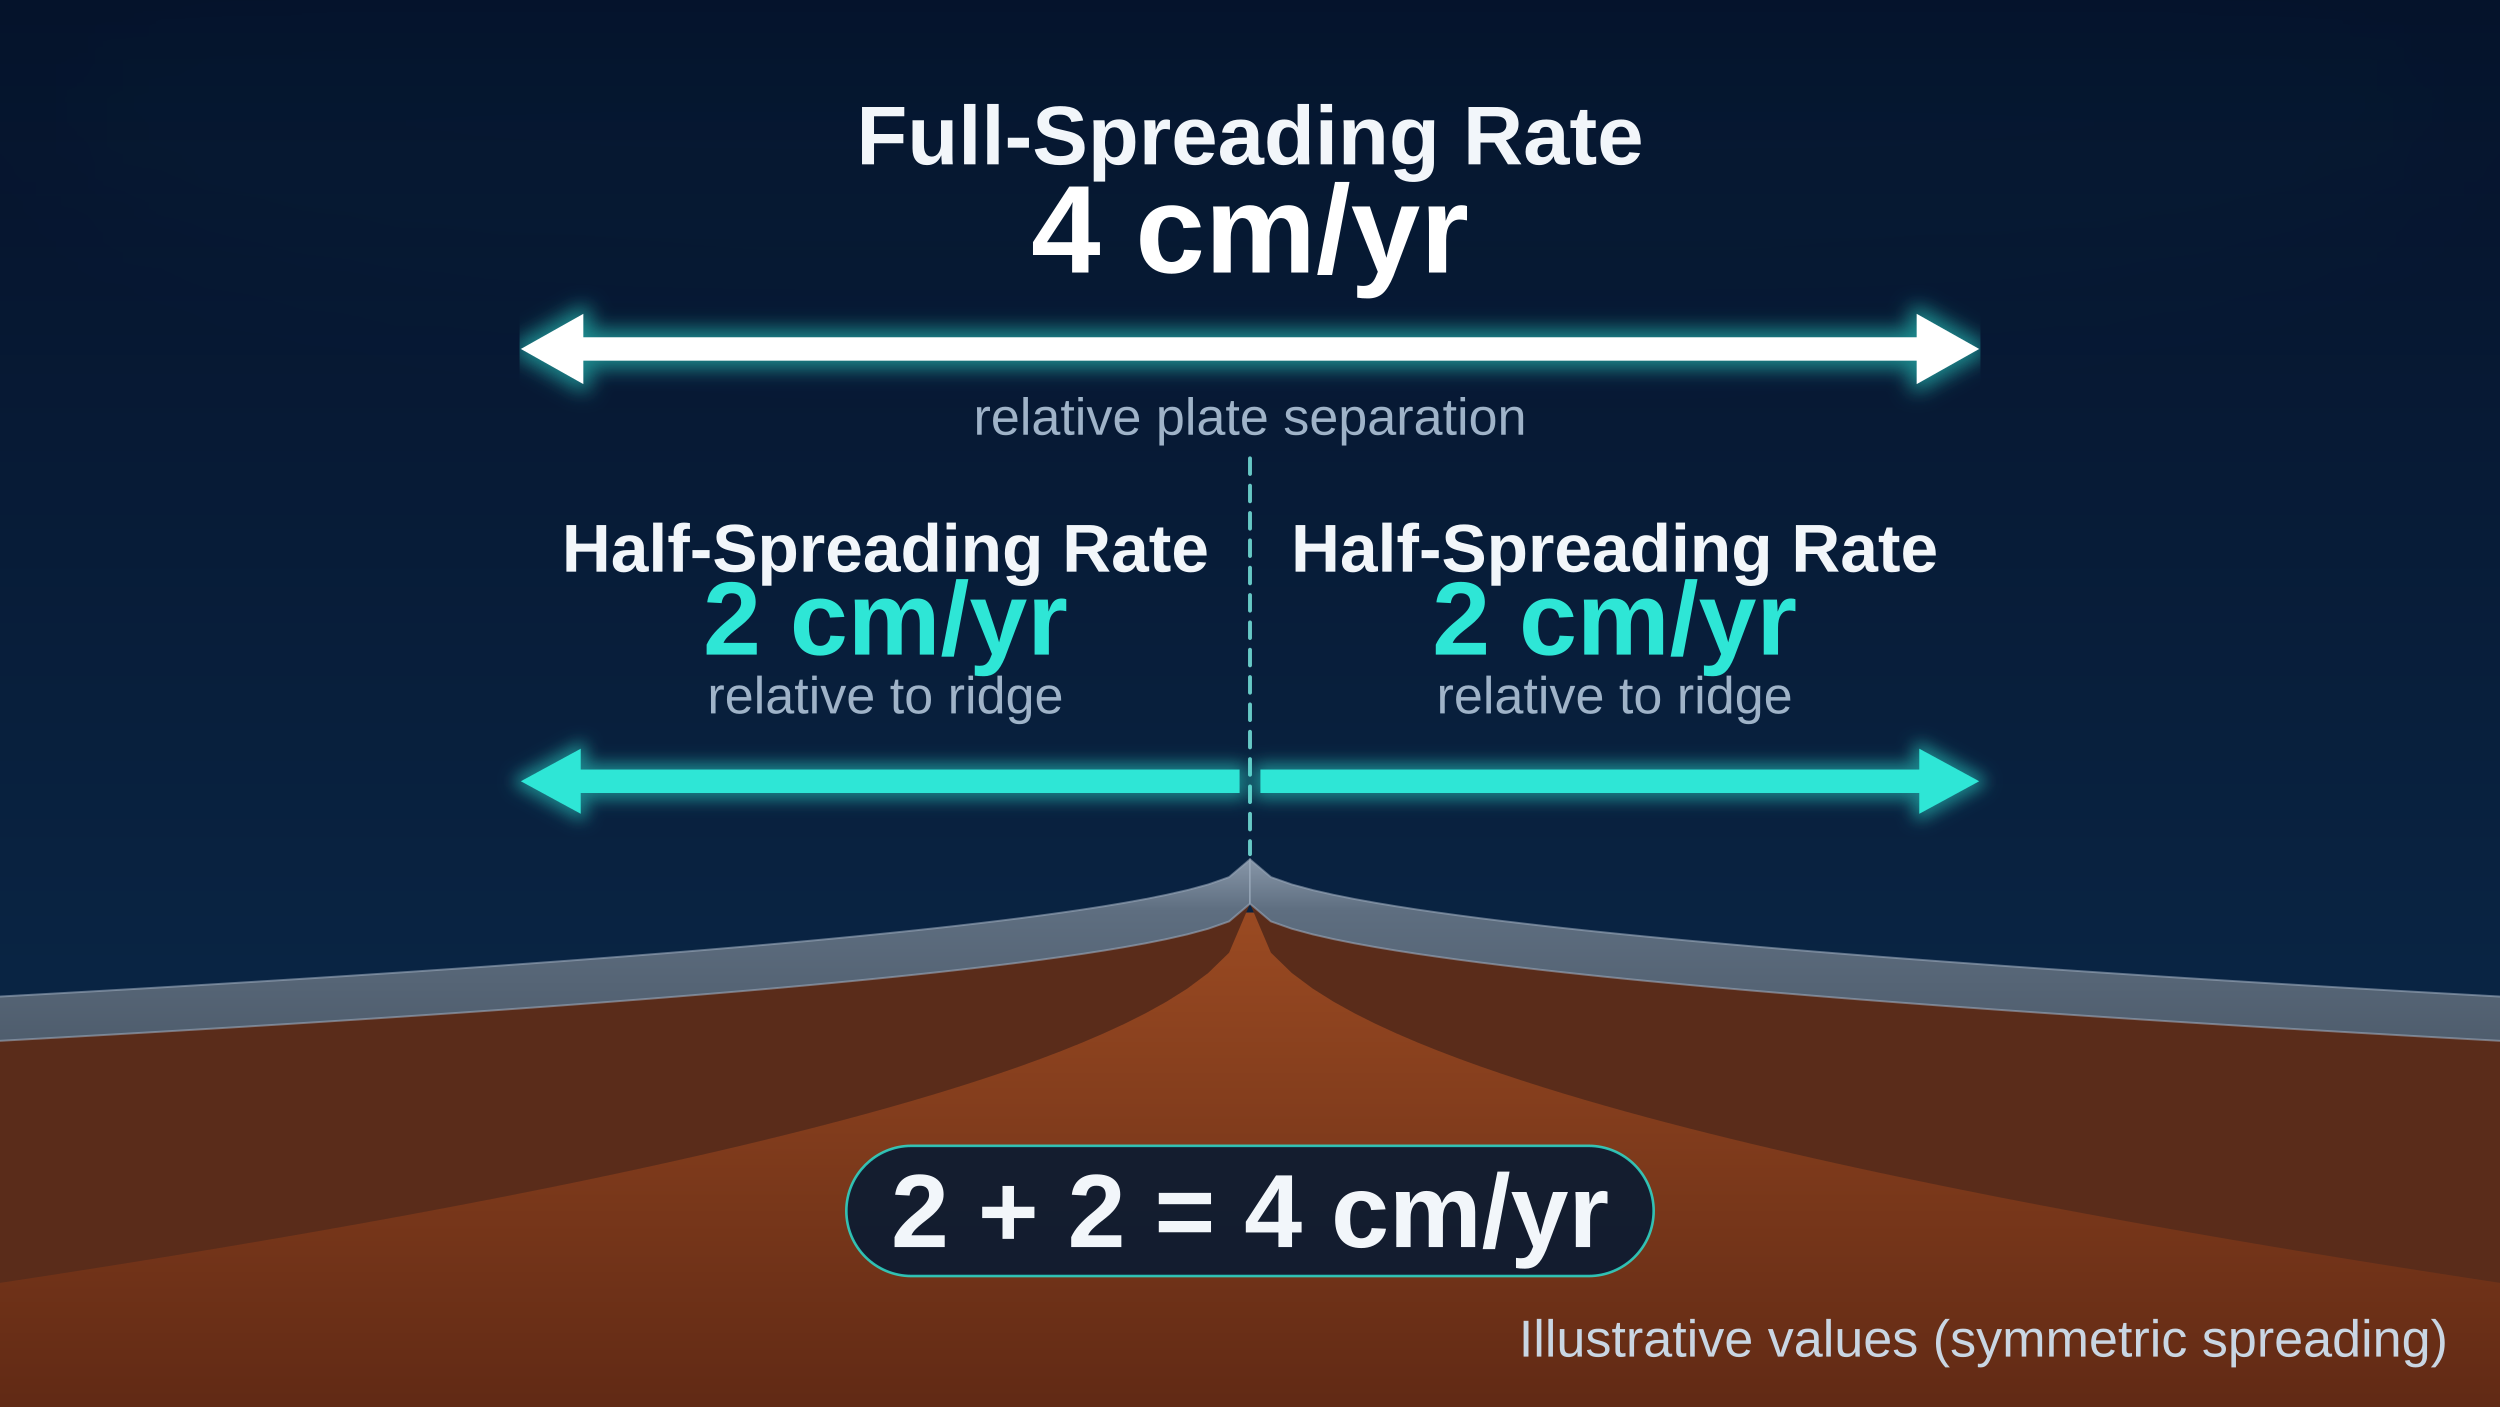
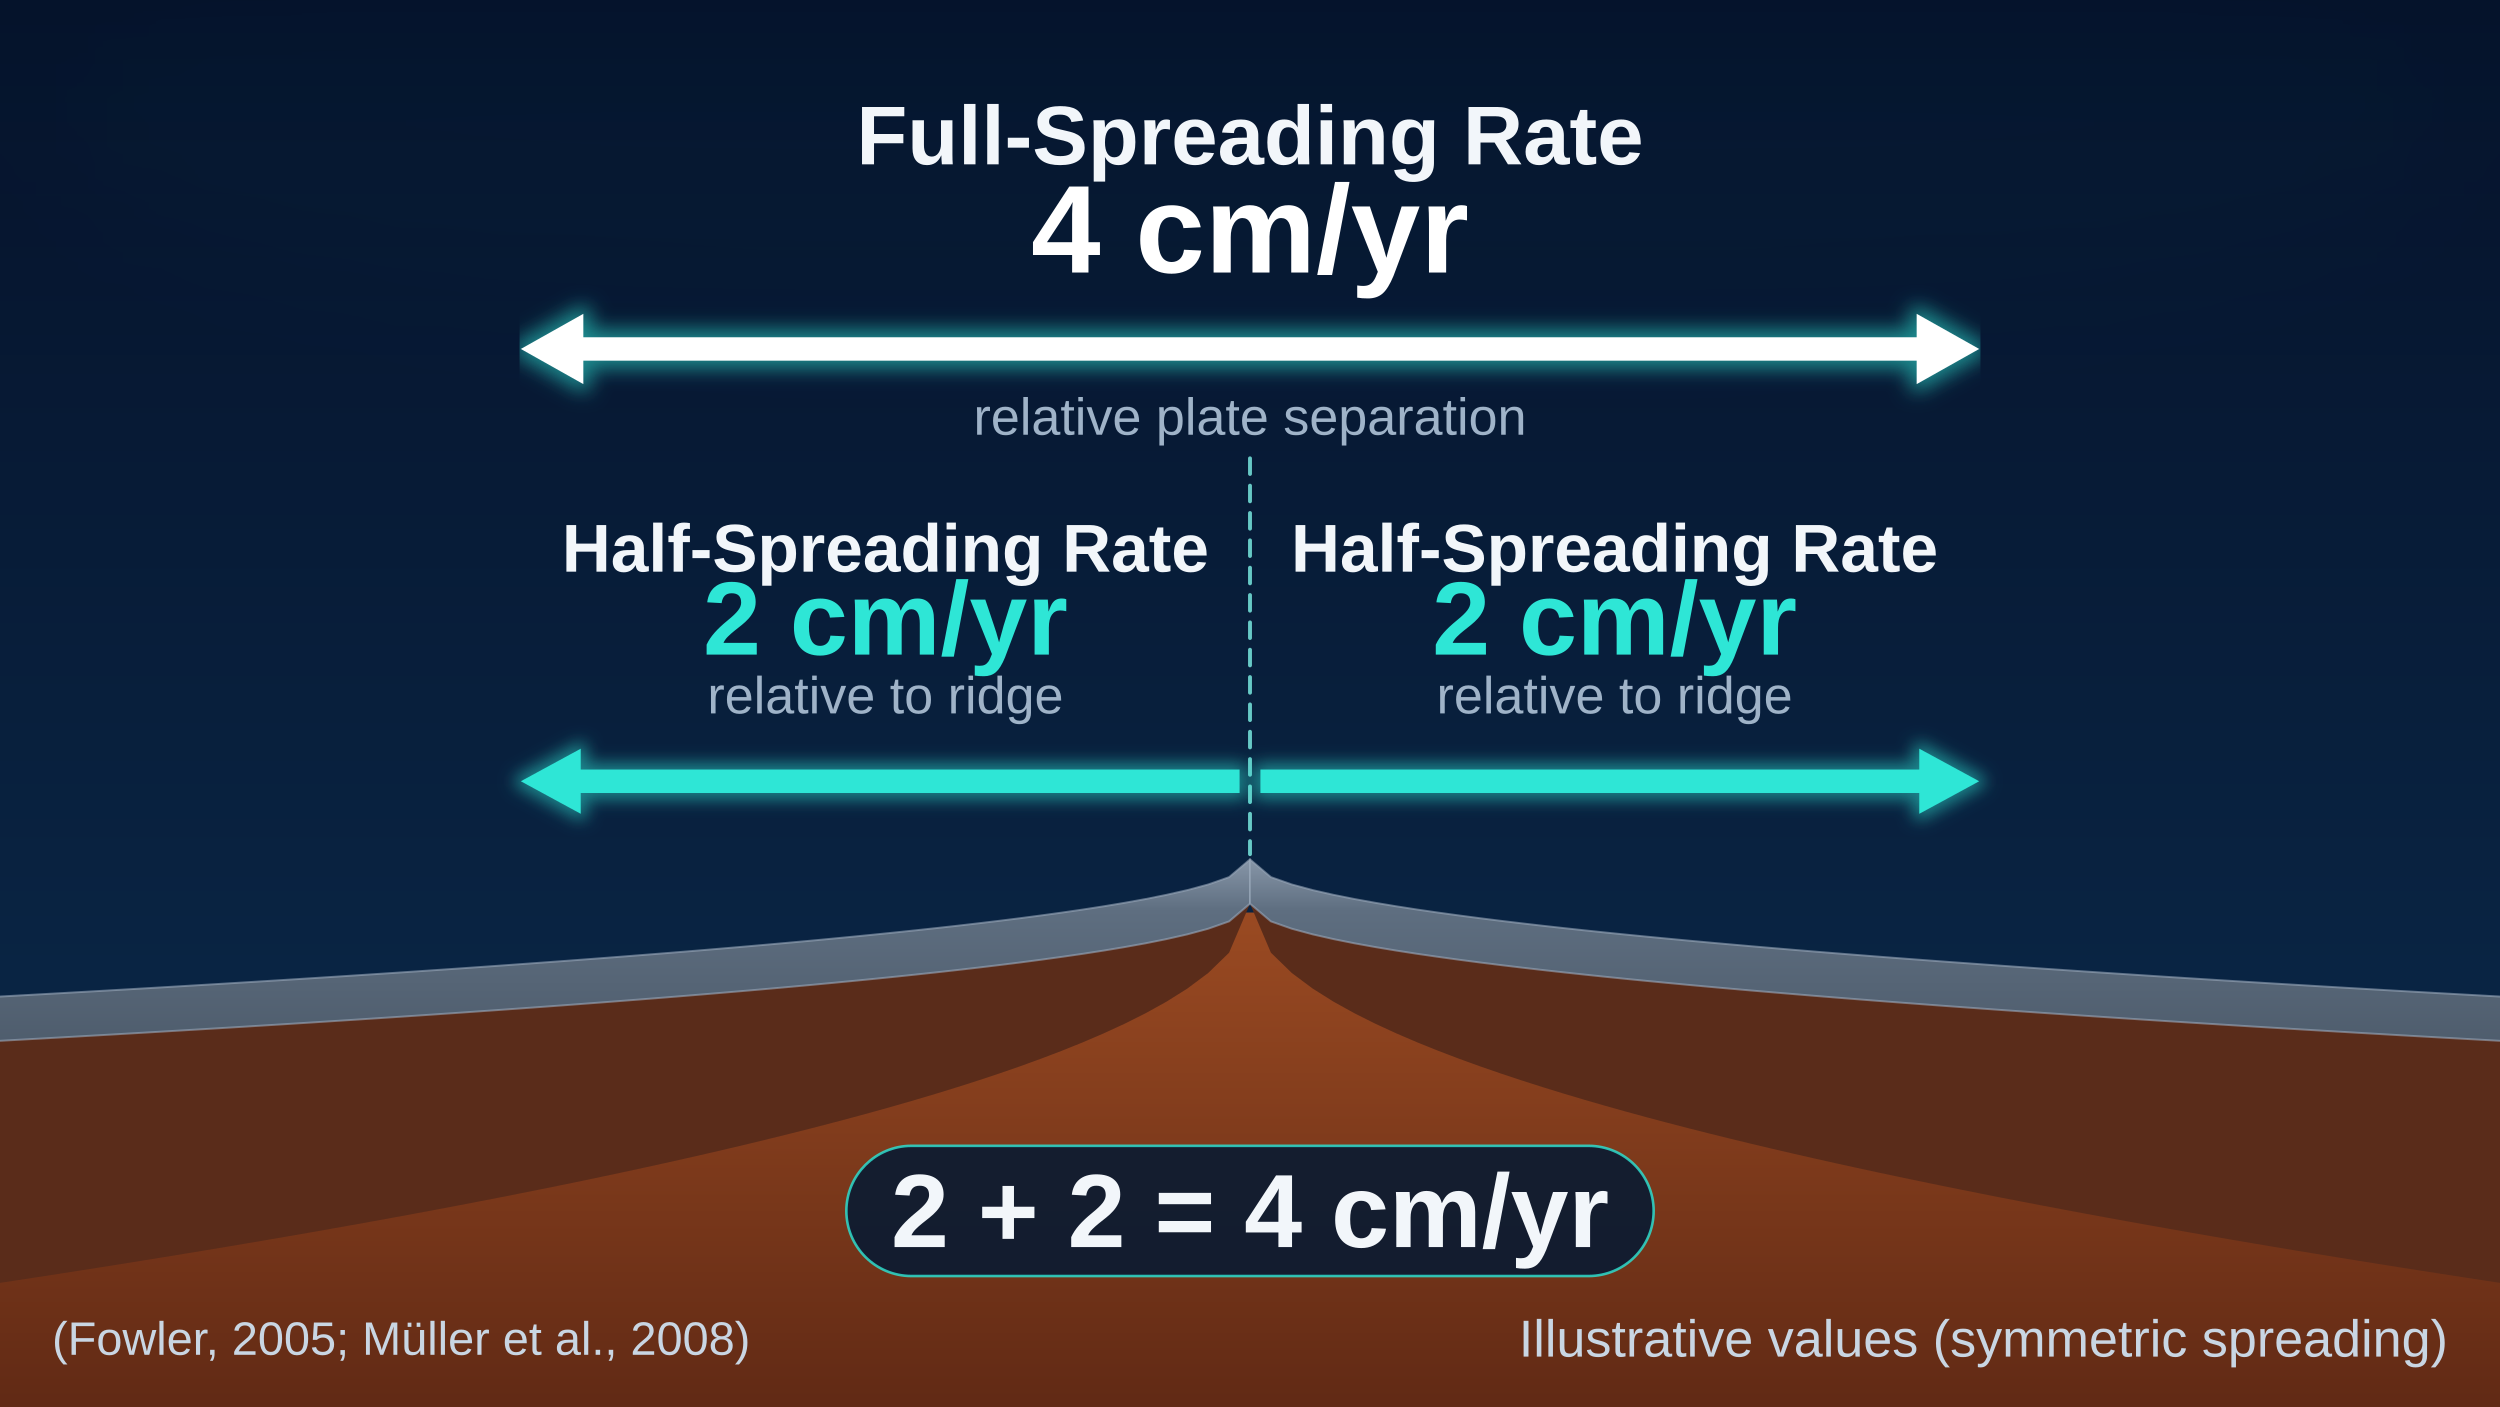
<svg xmlns="http://www.w3.org/2000/svg" width="1920" height="1080" viewBox="0 0 1920 1080">
  <defs>
    <linearGradient id="g0" x1="0.5" y1="0" x2="0.5" y2="1">
      <stop offset="0" stop-color="#05122A" stop-opacity="1" />
      <stop offset="1" stop-color="#0B2C4E" stop-opacity="1" />
    </linearGradient>
    <linearGradient id="g1" x1="0.5" y1="0" x2="0.5" y2="1">
      <stop offset="0" stop-color="#4FB3D9" stop-opacity="0.1" />
      <stop offset="1" stop-color="#4FB3D9" stop-opacity="0" />
    </linearGradient>
    <filter id="f2" x="-50%" y="-50%" width="200%" height="200%">
      <feGaussianBlur stdDeviation="80" />
    </filter>
    <linearGradient id="g3" x1="0.5" y1="0" x2="0.5" y2="1">
      <stop offset="0" stop-color="#9A4A22" stop-opacity="1" />
      <stop offset="1" stop-color="#5E2814" stop-opacity="1" />
    </linearGradient>
    <linearGradient id="g4" x1="0.5" y1="0" x2="0.5" y2="1">
      <stop offset="0" stop-color="#8796A8" stop-opacity="1" />
      <stop offset="0.25" stop-color="#5E6E80" stop-opacity="1" />
      <stop offset="1" stop-color="#4C5A6A" stop-opacity="1" />
    </linearGradient>
    <linearGradient id="g5" x1="0.5" y1="0" x2="0.5" y2="1">
      <stop offset="0" stop-color="#8796A8" stop-opacity="1" />
      <stop offset="0.25" stop-color="#5E6E80" stop-opacity="1" />
      <stop offset="1" stop-color="#4C5A6A" stop-opacity="1" />
    </linearGradient>
    <filter id="f6" x="-50%" y="-50%" width="200%" height="200%">
      <feGaussianBlur stdDeviation="6.25" />
    </filter>
    <filter id="f7" x="-50%" y="-50%" width="200%" height="200%">
      <feGaussianBlur stdDeviation="6.25" />
    </filter>
    <filter id="f8" x="-50%" y="-50%" width="200%" height="200%">
      <feGaussianBlur stdDeviation="7.5" />
    </filter>
    <clipPath id="c9">
      <rect x="399" y="191" width="1122" height="154" />
    </clipPath>
  </defs>
  <g transform="translate(0.000 0.000)" opacity="1">
    <rect x="0" y="0" width="1920" height="1080" rx="0" fill="url(#g0)" stroke="none" />
  </g>
  <g transform="translate(0.000 0.000)" opacity="1">
    <ellipse cx="960" cy="-120" rx="1100" ry="420" fill="url(#g1)" stroke="none" filter="url(#f2)" />
  </g>
  <g transform="translate(0.000 0.000)" opacity="1">
    <path d="M-20 800.44 L-12 800 L-4 799.56 L4 799.13 L12 798.68 L20 798.24 L28 797.8 L36 797.35 L44 796.9 L52 796.45 L60 796 L68 795.55 L76 795.09 L84 794.63 L92 794.17 L100 793.71 L108 793.24 L116 792.78 L124 792.31 L132 791.83 L140 791.36 L148 790.89 L156 790.41 L164 789.93 L172 789.44 L180 788.96 L188 788.47 L196 787.98 L204 787.48 L212 786.99 L220 786.49 L228 785.99 L236 785.48 L244 784.98 L252 784.47 L260 783.96 L268 783.44 L276 782.92 L284 782.4 L292 781.88 L300 781.35 L308 780.82 L316 780.28 L324 779.74 L332 779.2 L340 778.66 L348 778.11 L356 777.56 L364 777 L372 776.45 L380 775.88 L388 775.32 L396 774.75 L404 774.17 L412 773.59 L420 773.01 L428 772.42 L436 771.83 L444 771.23 L452 770.63 L460 770.03 L468 769.42 L476 768.8 L484 768.18 L492 767.55 L500 766.92 L508 766.28 L516 765.64 L524 764.99 L532 764.34 L540 763.68 L548 763.01 L556 762.34 L564 761.66 L572 760.97 L580 760.28 L588 759.58 L596 758.87 L604 758.15 L612 757.43 L620 756.69 L628 755.95 L636 755.2 L644 754.44 L652 753.67 L660 752.89 L668 752.1 L676 751.3 L684 750.49 L692 749.66 L700 748.82 L708 747.97 L716 747.11 L724 746.23 L732 745.34 L740 744.43 L748 743.5 L756 742.56 L764 741.6 L772 740.62 L780 739.62 L788 738.59 L796 737.54 L804 736.47 L812 735.36 L820 734.23 L828 733.06 L836 731.86 L844 730.62 L852 729.33 L860 728 L868 726.61 L876 725.16 L884 723.64 L892 722.04 L900 720.34 L908 718.52 L916 716.55 L924 714.4 L932 711.99 L940 709.21 L948 705.78 L956 700.8 L964 700.8 L972 705.78 L980 709.21 L988 711.99 L996 714.4 L1004 716.55 L1012 718.52 L1020 720.34 L1028 722.04 L1036 723.64 L1044 725.16 L1052 726.61 L1060 728 L1068 729.33 L1076 730.62 L1084 731.86 L1092 733.06 L1100 734.23 L1108 735.36 L1116 736.47 L1124 737.54 L1132 738.59 L1140 739.62 L1148 740.62 L1156 741.6 L1164 742.56 L1172 743.5 L1180 744.43 L1188 745.34 L1196 746.23 L1204 747.11 L1212 747.97 L1220 748.82 L1228 749.66 L1236 750.49 L1244 751.3 L1252 752.1 L1260 752.89 L1268 753.67 L1276 754.44 L1284 755.2 L1292 755.95 L1300 756.69 L1308 757.43 L1316 758.15 L1324 758.87 L1332 759.58 L1340 760.28 L1348 760.97 L1356 761.66 L1364 762.34 L1372 763.01 L1380 763.68 L1388 764.34 L1396 764.99 L1404 765.64 L1412 766.28 L1420 766.92 L1428 767.55 L1436 768.18 L1444 768.8 L1452 769.42 L1460 770.03 L1468 770.63 L1476 771.23 L1484 771.83 L1492 772.42 L1500 773.01 L1508 773.59 L1516 774.17 L1524 774.75 L1532 775.32 L1540 775.88 L1548 776.45 L1556 777 L1564 777.56 L1572 778.11 L1580 778.66 L1588 779.2 L1596 779.74 L1604 780.28 L1612 780.82 L1620 781.35 L1628 781.88 L1636 782.4 L1644 782.92 L1652 783.44 L1660 783.96 L1668 784.47 L1676 784.98 L1684 785.48 L1692 785.99 L1700 786.49 L1708 786.99 L1716 787.48 L1724 787.98 L1732 788.47 L1740 788.96 L1748 789.44 L1756 789.93 L1764 790.41 L1772 790.89 L1780 791.36 L1788 791.83 L1796 792.31 L1804 792.78 L1812 793.24 L1820 793.71 L1828 794.17 L1836 794.63 L1844 795.09 L1852 795.55 L1860 796 L1868 796.45 L1876 796.9 L1884 797.35 L1892 797.8 L1900 798.24 L1908 798.68 L1916 799.13 L1924 799.56 L1932 800 L1940 800.44 L1940 1100 L-20 1100 Z" fill="url(#g3)" stroke="none" />
  </g>
  <g transform="translate(0.000 0.000)" opacity="1">
    <path d="M960 694 L943.95 707.62 L927.9 713.26 L911.85 717.59 L895.8 721.24 L879.75 724.46 L863.7 727.36 L847.65 730.04 L831.6 732.53 L815.56 734.86 L799.51 737.07 L783.46 739.18 L767.41 741.18 L751.36 743.11 L735.31 744.97 L719.26 746.75 L703.21 748.48 L687.16 750.16 L671.11 751.79 L655.06 753.37 L639.01 754.91 L622.96 756.42 L606.91 757.89 L590.86 759.32 L574.81 760.73 L558.77 762.1 L542.72 763.45 L526.67 764.78 L510.62 766.08 L494.57 767.35 L478.52 768.61 L462.47 769.84 L446.42 771.05 L430.37 772.25 L414.32 773.42 L398.27 774.58 L382.22 775.73 L366.17 776.85 L350.12 777.97 L334.07 779.06 L318.02 780.15 L301.98 781.22 L285.93 782.27 L269.88 783.32 L253.83 784.35 L237.78 785.37 L221.73 786.38 L205.68 787.38 L189.63 788.37 L173.58 789.35 L157.53 790.31 L141.48 791.27 L125.43 792.22 L109.38 793.16 L93.33 794.09 L77.28 795.02 L61.23 795.93 L45.19 796.84 L29.14 797.73 L13.09 798.62 L-2.96 799.51 L-19.01 800.38 L-35.06 801.25 L-51.11 802.11 L-67.16 802.97 L-83.21 803.82 L-99.26 804.66 L-115.31 805.49 L-131.36 806.32 L-147.41 807.14 L-163.46 807.96 L-179.51 808.77 L-195.56 809.58 L-211.6 810.38 L-227.65 811.17 L-243.7 811.96 L-259.75 812.74 L-275.8 813.52 L-291.85 814.3 L-307.9 815.07 L-323.95 815.83 L-340 816.59 L-340 1032.92 L-323.95 1030.82 L-307.9 1028.71 L-291.85 1026.59 L-275.8 1024.45 L-259.75 1022.29 L-243.7 1020.13 L-227.65 1017.95 L-211.6 1015.75 L-195.56 1013.54 L-179.51 1011.31 L-163.46 1009.07 L-147.41 1006.81 L-131.36 1004.54 L-115.31 1002.24 L-99.26 999.93 L-83.21 997.61 L-67.16 995.26 L-51.11 992.9 L-35.06 990.52 L-19.01 988.12 L-2.96 985.7 L13.09 983.26 L29.14 980.79 L45.19 978.31 L61.23 975.81 L77.28 973.28 L93.33 970.73 L109.38 968.15 L125.43 965.56 L141.48 962.93 L157.53 960.28 L173.58 957.61 L189.63 954.9 L205.68 952.17 L221.73 949.41 L237.78 946.62 L253.83 943.79 L269.88 940.94 L285.93 938.05 L301.98 935.13 L318.02 932.17 L334.07 929.17 L350.12 926.14 L366.17 923.06 L382.22 919.95 L398.27 916.79 L414.32 913.58 L430.37 910.33 L446.42 907.03 L462.47 903.67 L478.52 900.26 L494.57 896.79 L510.62 893.27 L526.67 889.68 L542.72 886.02 L558.77 882.29 L574.81 878.49 L590.86 874.6 L606.91 870.63 L622.96 866.57 L639.01 862.41 L655.06 858.15 L671.11 853.77 L687.16 849.27 L703.21 844.63 L719.26 839.85 L735.31 834.9 L751.36 829.78 L767.41 824.45 L783.46 818.9 L799.51 813.08 L815.56 806.97 L831.6 800.51 L847.65 793.63 L863.7 786.24 L879.75 778.21 L895.8 769.32 L911.85 759.23 L927.9 747.26 L943.95 731.66 L960 694 Z" fill="#5A2C1A" stroke="none" />
  </g>
  <g transform="translate(0.000 0.000)" opacity="1">
    <path d="M960 660 L943.95 673.62 L927.9 679.26 L911.85 683.59 L895.8 687.24 L879.75 690.46 L863.7 693.36 L847.65 696.04 L831.6 698.53 L815.56 700.86 L799.51 703.07 L783.46 705.18 L767.41 707.18 L751.36 709.11 L735.31 710.97 L719.26 712.75 L703.21 714.48 L687.16 716.16 L671.11 717.79 L655.06 719.37 L639.01 720.91 L622.96 722.42 L606.91 723.89 L590.86 725.32 L574.81 726.73 L558.77 728.1 L542.72 729.45 L526.67 730.78 L510.62 732.08 L494.57 733.35 L478.52 734.61 L462.47 735.84 L446.42 737.05 L430.37 738.25 L414.32 739.42 L398.27 740.58 L382.22 741.73 L366.17 742.85 L350.12 743.97 L334.07 745.06 L318.02 746.15 L301.98 747.22 L285.93 748.27 L269.88 749.32 L253.83 750.35 L237.78 751.37 L221.73 752.38 L205.68 753.38 L189.63 754.37 L173.58 755.35 L157.53 756.31 L141.48 757.27 L125.43 758.22 L109.38 759.16 L93.33 760.09 L77.28 761.02 L61.23 761.93 L45.19 762.84 L29.14 763.73 L13.09 764.62 L-2.96 765.51 L-19.01 766.38 L-35.06 767.25 L-51.11 768.11 L-67.16 768.97 L-83.21 769.82 L-99.26 770.66 L-115.31 771.49 L-131.36 772.32 L-147.41 773.14 L-163.46 773.96 L-179.51 774.77 L-195.56 775.58 L-211.6 776.38 L-227.65 777.17 L-243.7 777.96 L-259.75 778.74 L-275.8 779.52 L-291.85 780.3 L-307.9 781.07 L-323.95 781.83 L-340 782.59 L-340 816.59 L-323.95 815.83 L-307.9 815.07 L-291.85 814.3 L-275.8 813.52 L-259.75 812.74 L-243.7 811.96 L-227.65 811.17 L-211.6 810.38 L-195.56 809.58 L-179.51 808.77 L-163.46 807.96 L-147.41 807.14 L-131.36 806.32 L-115.31 805.49 L-99.26 804.66 L-83.21 803.82 L-67.16 802.97 L-51.11 802.11 L-35.06 801.25 L-19.01 800.38 L-2.96 799.51 L13.09 798.62 L29.14 797.73 L45.19 796.84 L61.23 795.93 L77.28 795.02 L93.33 794.09 L109.38 793.16 L125.43 792.22 L141.48 791.27 L157.53 790.31 L173.58 789.35 L189.63 788.37 L205.68 787.38 L221.73 786.38 L237.78 785.37 L253.83 784.35 L269.88 783.32 L285.93 782.27 L301.98 781.22 L318.02 780.15 L334.07 779.06 L350.12 777.97 L366.17 776.85 L382.22 775.73 L398.27 774.58 L414.32 773.42 L430.37 772.25 L446.42 771.05 L462.47 769.84 L478.52 768.61 L494.57 767.35 L510.62 766.08 L526.67 764.78 L542.72 763.45 L558.77 762.1 L574.81 760.73 L590.86 759.32 L606.91 757.89 L622.96 756.42 L639.01 754.91 L655.06 753.37 L671.11 751.79 L687.16 750.16 L703.21 748.48 L719.26 746.75 L735.31 744.97 L751.36 743.11 L767.41 741.18 L783.46 739.18 L799.51 737.07 L815.56 734.86 L831.6 732.53 L847.65 730.04 L863.7 727.36 L879.75 724.46 L895.8 721.24 L911.85 717.59 L927.9 713.26 L943.95 707.62 L960 694 Z" fill="url(#g4)" stroke="#9AA9BA" stroke-opacity="0.6" stroke-width="1.5" stroke-linecap="round" stroke-linejoin="round" />
  </g>
  <g transform="translate(0.000 0.000)" opacity="1">
    <path d="M960 694 L976.05 707.62 L992.1 713.26 L1008.15 717.59 L1024.2 721.24 L1040.25 724.46 L1056.3 727.36 L1072.35 730.04 L1088.4 732.53 L1104.44 734.86 L1120.49 737.07 L1136.54 739.18 L1152.59 741.18 L1168.64 743.11 L1184.69 744.97 L1200.74 746.75 L1216.79 748.48 L1232.84 750.16 L1248.89 751.79 L1264.94 753.37 L1280.99 754.91 L1297.04 756.42 L1313.09 757.89 L1329.14 759.32 L1345.19 760.73 L1361.23 762.1 L1377.28 763.45 L1393.33 764.78 L1409.38 766.08 L1425.43 767.35 L1441.48 768.61 L1457.53 769.84 L1473.58 771.05 L1489.63 772.25 L1505.68 773.42 L1521.73 774.58 L1537.78 775.73 L1553.83 776.85 L1569.88 777.97 L1585.93 779.06 L1601.98 780.15 L1618.02 781.22 L1634.07 782.27 L1650.12 783.32 L1666.17 784.35 L1682.22 785.37 L1698.27 786.38 L1714.32 787.38 L1730.37 788.37 L1746.42 789.35 L1762.47 790.31 L1778.52 791.27 L1794.57 792.22 L1810.62 793.16 L1826.67 794.09 L1842.72 795.02 L1858.77 795.93 L1874.81 796.84 L1890.86 797.73 L1906.91 798.62 L1922.96 799.51 L1939.01 800.38 L1955.06 801.25 L1971.11 802.11 L1987.16 802.97 L2003.21 803.82 L2019.26 804.66 L2035.31 805.49 L2051.36 806.32 L2067.41 807.14 L2083.46 807.96 L2099.51 808.77 L2115.56 809.58 L2131.6 810.38 L2147.65 811.17 L2163.7 811.96 L2179.75 812.74 L2195.8 813.52 L2211.85 814.3 L2227.9 815.07 L2243.95 815.83 L2260 816.59 L2260 1032.92 L2243.95 1030.82 L2227.9 1028.71 L2211.85 1026.59 L2195.8 1024.45 L2179.75 1022.29 L2163.7 1020.13 L2147.65 1017.95 L2131.6 1015.75 L2115.56 1013.54 L2099.51 1011.31 L2083.46 1009.07 L2067.41 1006.81 L2051.36 1004.54 L2035.31 1002.24 L2019.26 999.93 L2003.21 997.61 L1987.16 995.26 L1971.11 992.9 L1955.06 990.52 L1939.01 988.12 L1922.96 985.7 L1906.91 983.26 L1890.86 980.79 L1874.81 978.31 L1858.77 975.81 L1842.72 973.28 L1826.67 970.73 L1810.62 968.15 L1794.57 965.56 L1778.52 962.93 L1762.47 960.28 L1746.42 957.61 L1730.37 954.9 L1714.32 952.17 L1698.27 949.41 L1682.22 946.62 L1666.17 943.79 L1650.12 940.94 L1634.07 938.05 L1618.02 935.13 L1601.98 932.17 L1585.93 929.17 L1569.88 926.14 L1553.83 923.06 L1537.78 919.95 L1521.73 916.79 L1505.68 913.58 L1489.63 910.33 L1473.58 907.03 L1457.53 903.67 L1441.48 900.26 L1425.43 896.79 L1409.38 893.27 L1393.33 889.68 L1377.28 886.02 L1361.23 882.29 L1345.19 878.49 L1329.14 874.6 L1313.09 870.63 L1297.04 866.57 L1280.99 862.41 L1264.94 858.15 L1248.89 853.77 L1232.84 849.27 L1216.79 844.63 L1200.74 839.85 L1184.69 834.9 L1168.64 829.78 L1152.59 824.45 L1136.54 818.9 L1120.49 813.08 L1104.44 806.97 L1088.4 800.51 L1072.35 793.63 L1056.3 786.24 L1040.25 778.21 L1024.2 769.32 L1008.15 759.23 L992.1 747.26 L976.05 731.66 L960 694 Z" fill="#5A2C1A" stroke="none" />
  </g>
  <g transform="translate(0.000 0.000)" opacity="1">
    <path d="M960 660 L976.05 673.62 L992.1 679.26 L1008.15 683.59 L1024.2 687.24 L1040.25 690.46 L1056.3 693.36 L1072.35 696.04 L1088.4 698.53 L1104.44 700.86 L1120.49 703.07 L1136.54 705.18 L1152.59 707.18 L1168.64 709.11 L1184.69 710.97 L1200.74 712.75 L1216.79 714.48 L1232.84 716.16 L1248.89 717.79 L1264.94 719.37 L1280.99 720.91 L1297.04 722.42 L1313.09 723.89 L1329.14 725.32 L1345.19 726.73 L1361.23 728.1 L1377.28 729.45 L1393.33 730.78 L1409.38 732.08 L1425.43 733.35 L1441.48 734.61 L1457.53 735.84 L1473.58 737.05 L1489.63 738.25 L1505.68 739.42 L1521.73 740.58 L1537.78 741.73 L1553.83 742.85 L1569.88 743.97 L1585.93 745.06 L1601.98 746.15 L1618.02 747.22 L1634.07 748.27 L1650.12 749.32 L1666.17 750.35 L1682.22 751.37 L1698.27 752.38 L1714.32 753.38 L1730.37 754.37 L1746.42 755.35 L1762.47 756.31 L1778.52 757.27 L1794.57 758.22 L1810.62 759.16 L1826.67 760.09 L1842.72 761.02 L1858.77 761.93 L1874.81 762.84 L1890.86 763.73 L1906.91 764.62 L1922.96 765.51 L1939.01 766.38 L1955.06 767.25 L1971.11 768.11 L1987.16 768.97 L2003.21 769.82 L2019.26 770.66 L2035.31 771.49 L2051.36 772.32 L2067.41 773.14 L2083.46 773.96 L2099.51 774.77 L2115.56 775.58 L2131.6 776.38 L2147.65 777.17 L2163.7 777.96 L2179.75 778.74 L2195.8 779.52 L2211.85 780.3 L2227.9 781.07 L2243.95 781.83 L2260 782.59 L2260 816.59 L2243.95 815.83 L2227.9 815.07 L2211.85 814.3 L2195.8 813.52 L2179.75 812.74 L2163.7 811.96 L2147.65 811.17 L2131.6 810.38 L2115.56 809.58 L2099.51 808.77 L2083.46 807.96 L2067.41 807.14 L2051.36 806.32 L2035.31 805.49 L2019.26 804.66 L2003.21 803.82 L1987.16 802.97 L1971.11 802.11 L1955.06 801.25 L1939.01 800.38 L1922.96 799.51 L1906.91 798.62 L1890.86 797.73 L1874.81 796.84 L1858.77 795.93 L1842.72 795.02 L1826.67 794.09 L1810.62 793.16 L1794.57 792.22 L1778.52 791.27 L1762.47 790.31 L1746.42 789.35 L1730.37 788.37 L1714.32 787.38 L1698.27 786.38 L1682.22 785.37 L1666.17 784.35 L1650.12 783.32 L1634.07 782.27 L1618.02 781.22 L1601.98 780.15 L1585.93 779.06 L1569.88 777.97 L1553.83 776.85 L1537.78 775.73 L1521.73 774.58 L1505.68 773.42 L1489.63 772.25 L1473.58 771.05 L1457.53 769.84 L1441.48 768.61 L1425.43 767.35 L1409.38 766.08 L1393.33 764.78 L1377.28 763.45 L1361.23 762.1 L1345.19 760.73 L1329.14 759.32 L1313.09 757.89 L1297.04 756.42 L1280.99 754.91 L1264.94 753.37 L1248.89 751.79 L1232.84 750.16 L1216.79 748.48 L1200.74 746.75 L1184.69 744.97 L1168.64 743.11 L1152.59 741.18 L1136.54 739.18 L1120.49 737.07 L1104.44 734.86 L1088.4 732.53 L1072.35 730.04 L1056.3 727.36 L1040.25 724.46 L1024.2 721.24 L1008.15 717.59 L992.1 713.26 L976.05 707.62 L960 694 Z" fill="url(#g5)" stroke="#9AA9BA" stroke-opacity="0.6" stroke-width="1.5" stroke-linecap="round" stroke-linejoin="round" />
  </g>
  <g transform="translate(0.000 0.000)" opacity="1">
    <path d="M960 352 L960 656" fill="none" stroke="#7FF3E8" stroke-opacity="0.8" stroke-width="3" stroke-linecap="round" stroke-linejoin="round" stroke-dasharray="12 9" />
  </g>
  <g transform="translate(0.000 0.000)" opacity="1">
    <path d="M952 591 L446 591 L446 575 L400 600 L446 625 L446 609 L952 609 Z" fill="#2EE6D6" stroke="#2EE6D6" stroke-width="10" stroke-linejoin="round" opacity="0.5" filter="url(#f6)" />
    <path d="M952 591 L446 591 L446 575 L400 600 L446 625 L446 609 L952 609 Z" fill="#2EE6D6" stroke="none" />
  </g>
  <g transform="translate(0.000 0.000)" opacity="1">
    <path d="M968 609 L1474 609 L1474 625 L1520 600 L1474 575 L1474 591 L968 591 Z" fill="#2EE6D6" stroke="#2EE6D6" stroke-width="10" stroke-linejoin="round" opacity="0.5" filter="url(#f7)" />
    <path d="M968 609 L1474 609 L1474 625 L1520 600 L1474 575 L1474 591 L968 591 Z" fill="#2EE6D6" stroke="none" />
  </g>
  <g transform="translate(0.000 0.000)" opacity="1">
    <text x="680" y="421" font-family="Arial, 'Liberation Sans', sans-serif" font-size="52" font-weight="700" fill="#F2F6FA" text-anchor="middle" dominant-baseline="central">Half-Spreading Rate</text>
  </g>
  <g transform="translate(0.000 0.000)" opacity="1">
    <text x="680" y="475" font-family="Arial, 'Liberation Sans', sans-serif" font-size="80" font-weight="700" fill="#2EE6D6" text-anchor="middle" dominant-baseline="central">2 cm/yr</text>
  </g>
  <g transform="translate(0.000 0.000)" opacity="1">
    <text x="680" y="534" font-family="Arial, 'Liberation Sans', sans-serif" font-size="40" font-weight="400" fill="#9FB3C8" text-anchor="middle" dominant-baseline="central">relative to ridge</text>
  </g>
  <g transform="translate(0.000 0.000)" opacity="1">
    <text x="1240" y="421" font-family="Arial, 'Liberation Sans', sans-serif" font-size="52" font-weight="700" fill="#F2F6FA" text-anchor="middle" dominant-baseline="central">Half-Spreading Rate</text>
  </g>
  <g transform="translate(0.000 0.000)" opacity="1">
    <text x="1240" y="475" font-family="Arial, 'Liberation Sans', sans-serif" font-size="80" font-weight="700" fill="#2EE6D6" text-anchor="middle" dominant-baseline="central">2 cm/yr</text>
  </g>
  <g transform="translate(0.000 0.000)" opacity="1">
    <text x="1240" y="534" font-family="Arial, 'Liberation Sans', sans-serif" font-size="40" font-weight="400" fill="#9FB3C8" text-anchor="middle" dominant-baseline="central">relative to ridge</text>
  </g>
  <g transform="translate(0.000 0.000)" opacity="1">
    <g clip-path="url(#c9)">
      <path d="M400 268 L448 241 L448 259 L1472 259 L1472 241 L1520 268 L1472 295 L1472 277 L448 277 L448 295 Z" fill="#2EE6D6" stroke="#2EE6D6" stroke-width="12" stroke-linejoin="round" opacity="0.55" filter="url(#f8)" />
      <path d="M400 268 L448 241 L448 259 L1472 259 L1472 241 L1520 268 L1472 295 L1472 277 L448 277 L448 295 Z" fill="#FFFFFF" stroke="none" />
    </g>
  </g>
  <g transform="translate(0.000 0.000)" opacity="1">
    <text x="960" y="104" font-family="Arial, 'Liberation Sans', sans-serif" font-size="64" font-weight="700" fill="#F2F6FA" text-anchor="middle" dominant-baseline="central">Full-Spreading Rate</text>
  </g>
  <g transform="translate(0.000 0.000)" opacity="1">
    <text x="960" y="176" font-family="Arial, 'Liberation Sans', sans-serif" font-size="96" font-weight="700" fill="#FFFFFF" text-anchor="middle" dominant-baseline="central">4 cm/yr</text>
  </g>
  <g transform="translate(0.000 0.000)" opacity="1">
    <text x="960" y="320" font-family="Arial, 'Liberation Sans', sans-serif" font-size="40" font-weight="400" fill="#9FB3C8" text-anchor="middle" dominant-baseline="central">relative plate separation</text>
  </g>
  <g transform="translate(0.000 0.000)" opacity="1">
    <rect x="650" y="880" width="620" height="100" rx="50" fill="#061A33e0" stroke="#2EE6D6" stroke-opacity="0.8" stroke-width="2" stroke-linecap="round" stroke-linejoin="round" />
  </g>
  <g transform="translate(0.000 0.000)" opacity="1">
    <text x="960" y="930" font-family="Arial, 'Liberation Sans', sans-serif" font-size="80" font-weight="700" fill="#F2F6FA" text-anchor="middle" dominant-baseline="central">2 + 2 = 4 cm/yr</text>
  </g>
  <g transform="translate(0.000 0.000)" opacity="1">
    <text x="1880" y="1028" font-family="Arial, 'Liberation Sans', sans-serif" font-size="40" font-weight="400" fill="#C9D6E3" text-anchor="end" dominant-baseline="central">Illustrative values (symmetric spreading)</text>
  </g>
+   <g transform="translate(0.000 0.000)" opacity="1">
+     <text x="40" y="1028" font-family="Arial, 'Liberation Sans', sans-serif" font-size="36" font-weight="400" fill="#C9D6E3" text-anchor="start" dominant-baseline="central">(Fowler, 2005; Müller et al., 2008)</text>
+   </g>
</svg>
